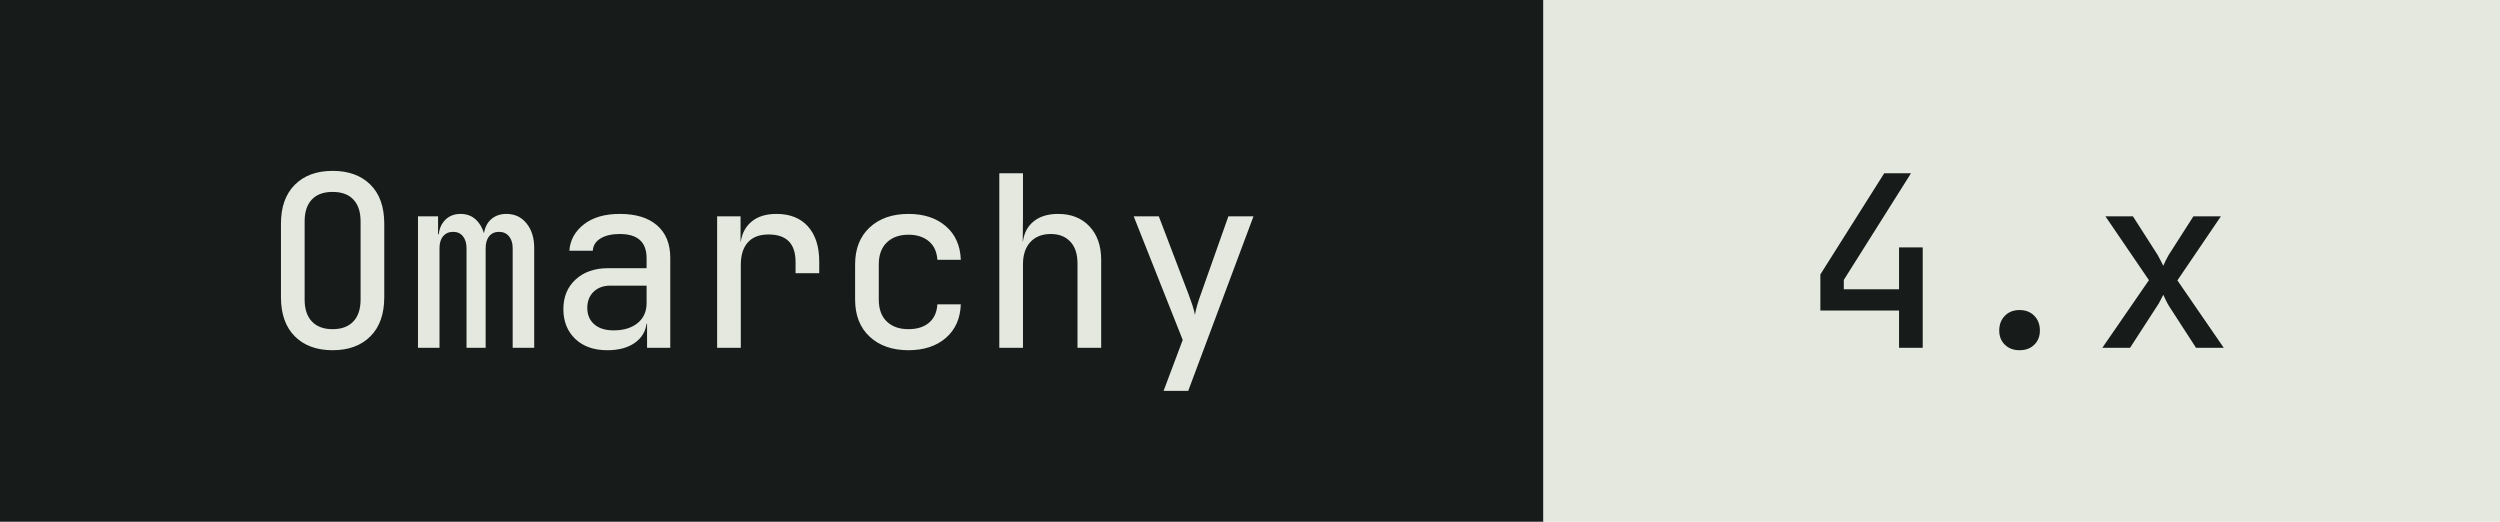
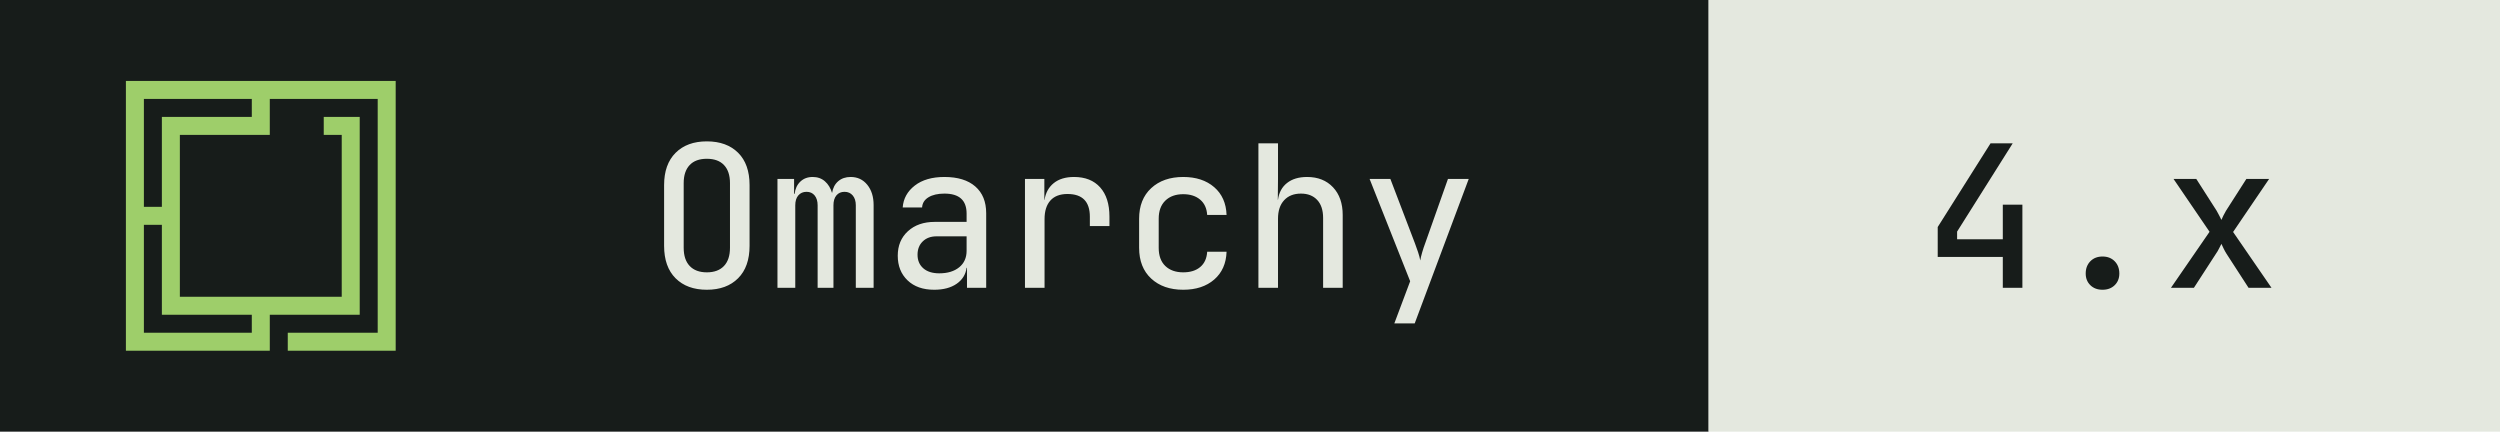
- <svg xmlns="http://www.w3.org/2000/svg" width="115" height="24" viewBox="0 0 115 24" role="img" aria-label="Supported Omarchy versions: 4.x">
-   <path fill="#171c1a" d="M0 0h71v24H0z" />
-   <path fill="#e4e8df" d="M71 0h44v24H71z" />
-   <path fill="#e4e8df" transform="translate(12 16) scale(0.011 -0.011)" d="M300 -10Q200 -10 142.0 48.0Q84 106 84 212V519Q84 624 142.0 682.0Q200 740 300 740Q400 740 458.0 682.5Q516 625 516 519V212Q516 106 458.0 48.0Q400 -10 300 -10ZM300 78Q356 78 386.5 110.0Q417 142 417 202V529Q417 588 387.0 620.0Q357 652 300 652Q243 652 213.0 620.0Q183 588 183 529V202Q183 142 213.5 110.0Q244 78 300 78ZM657 0V550H741V475H744Q748 513 772.5 536.5Q797 560 835 560Q872 560 897.0 538.0Q922 516 933 479Q939 517 964.0 538.5Q989 560 1027 560Q1079 560 1111.0 520.5Q1143 481 1143 418V0H1053V417Q1053 448 1037.5 466.5Q1022 485 996 485Q970 485 955.0 467.0Q940 449 940 417V0H860V417Q860 448 845.0 466.5Q830 485 804 485Q778 485 762.5 467.0Q747 449 747 417V0ZM1449 -10Q1364 -10 1314.5 37.5Q1265 85 1265 162Q1265 239 1316.5 286.0Q1368 333 1452 333H1613V375Q1613 476 1501 476Q1451 476 1420.5 457.5Q1390 439 1388 406H1290Q1295 473 1351.0 516.5Q1407 560 1501 560Q1602 560 1657.0 512.0Q1712 464 1712 377V0H1615V101H1613Q1606 50 1562.5 20.0Q1519 -10 1449 -10ZM1475 73Q1538 73 1575.5 103.5Q1613 134 1613 187V260H1461Q1418 260 1391.5 234.5Q1365 209 1365 167Q1365 124 1394.0 98.5Q1423 73 1475 73ZM1908 0V550H2006V444H2007Q2015 498 2053.5 529.0Q2092 560 2156 560Q2241 560 2288.0 507.5Q2335 455 2335 360V312H2236V359Q2236 474 2123 474Q2066 474 2036.5 441.0Q2007 408 2007 347V0ZM2708 -10Q2607 -10 2546.0 46.5Q2485 103 2485 202V349Q2485 447 2546.0 503.5Q2607 560 2708 560Q2805 560 2864.5 508.5Q2924 457 2927 368H2829Q2826 418 2793.5 445.5Q2761 473 2708 473Q2651 473 2617.5 440.5Q2584 408 2584 349V202Q2584 142 2617.5 110.0Q2651 78 2708 78Q2762 78 2794.0 105.0Q2826 132 2829 182H2927Q2924 93 2864.5 41.5Q2805 -10 2708 -10ZM3088 0V730H3187V550L3186 445H3187Q3194 499 3232.5 529.5Q3271 560 3334 560Q3416 560 3465.0 508.0Q3514 456 3514 368V0H3415V353Q3415 412 3385.0 444.0Q3355 476 3303 476Q3249 476 3218.0 442.5Q3187 409 3187 349V0ZM3775 -180 3855 33 3650 550H3755L3879 225Q3887 204 3895.0 180.0Q3903 156 3906 138Q3909 156 3916.0 180.0Q3923 204 3931 225L4046 550H4151L3878 -180Z" />
-   <path fill="#171c1a" transform="translate(83 16) scale(0.011 -0.011)" d="M396 0V156H67V307L334 730H446L165 284V245H396V420H495V0ZM900 -10Q862 -10 838.5 13.0Q815 36 815 72Q815 110 838.5 134.0Q862 158 900 158Q938 158 961.5 134.0Q985 110 985 72Q985 36 961.5 13.0Q938 -10 900 -10ZM1246 0 1441 283 1259 550H1374L1477 389Q1484 377 1490.5 364.0Q1497 351 1501 343Q1504 351 1510.5 364.0Q1517 377 1524 389L1627 550H1742L1560 282L1754 0H1638L1526 173Q1519 184 1512.0 198.5Q1505 213 1501 222Q1496 213 1489.0 198.5Q1482 184 1474 173L1362 0Z" />
+ <svg xmlns="http://www.w3.org/2000/svg" width="139" height="24" viewBox="0 0 139 24" role="img" aria-label="Supported Omarchy versions: 4.x">
+   <path fill="#171c1a" d="M0 0h95v24H0z" />
+   <path fill="#e4e8df" d="M95 0h44v24H95z" />
+   <g transform="translate(7 4.5) scale(0.0125)">
+     <path clip-rule="evenodd" d="m1200 1200h-480v-80h400v-1040h-479.996v160h-400v720h720v-720h-80v-80h159.996v880h-400v160h-640v-1200h1200zm-1120-80h480v-80h-400l.004-400h-80.004zm0-560h80.004v-400h400v-80h-480.004z" fill="#9ece6a" fill-rule="evenodd" />
+   </g>
+   <path fill="#e4e8df" transform="translate(36 16) scale(0.011 -0.011)" d="M300 -10Q200 -10 142.0 48.0Q84 106 84 212V519Q84 624 142.0 682.0Q200 740 300 740Q400 740 458.0 682.5Q516 625 516 519V212Q516 106 458.0 48.0Q400 -10 300 -10ZM300 78Q356 78 386.5 110.0Q417 142 417 202V529Q417 588 387.0 620.0Q357 652 300 652Q243 652 213.0 620.0Q183 588 183 529V202Q183 142 213.5 110.0Q244 78 300 78ZM657 0V550H741V475H744Q748 513 772.5 536.5Q797 560 835 560Q872 560 897.0 538.0Q922 516 933 479Q939 517 964.0 538.5Q989 560 1027 560Q1079 560 1111.0 520.5Q1143 481 1143 418V0H1053V417Q1053 448 1037.5 466.5Q1022 485 996 485Q970 485 955.0 467.0Q940 449 940 417V0H860V417Q860 448 845.0 466.5Q830 485 804 485Q778 485 762.5 467.0Q747 449 747 417V0ZM1449 -10Q1364 -10 1314.5 37.5Q1265 85 1265 162Q1265 239 1316.5 286.0Q1368 333 1452 333H1613V375Q1613 476 1501 476Q1451 476 1420.5 457.5Q1390 439 1388 406H1290Q1295 473 1351.0 516.5Q1407 560 1501 560Q1602 560 1657.0 512.0Q1712 464 1712 377V0H1615V101H1613Q1606 50 1562.5 20.0Q1519 -10 1449 -10ZM1475 73Q1538 73 1575.5 103.5Q1613 134 1613 187V260H1461Q1418 260 1391.5 234.5Q1365 209 1365 167Q1365 124 1394.0 98.5Q1423 73 1475 73ZM1908 0V550H2006V444H2007Q2015 498 2053.5 529.0Q2092 560 2156 560Q2241 560 2288.0 507.5Q2335 455 2335 360V312H2236V359Q2236 474 2123 474Q2066 474 2036.5 441.0Q2007 408 2007 347V0ZM2708 -10Q2607 -10 2546.0 46.5Q2485 103 2485 202V349Q2485 447 2546.0 503.5Q2607 560 2708 560Q2805 560 2864.5 508.5Q2924 457 2927 368H2829Q2826 418 2793.5 445.5Q2761 473 2708 473Q2651 473 2617.5 440.5Q2584 408 2584 349V202Q2584 142 2617.5 110.0Q2651 78 2708 78Q2762 78 2794.0 105.0Q2826 132 2829 182H2927Q2924 93 2864.5 41.5Q2805 -10 2708 -10ZM3088 0V730H3187V550L3186 445H3187Q3194 499 3232.5 529.5Q3271 560 3334 560Q3416 560 3465.0 508.0Q3514 456 3514 368V0H3415V353Q3415 412 3385.0 444.0Q3355 476 3303 476Q3249 476 3218.0 442.5Q3187 409 3187 349V0ZM3775 -180 3855 33 3650 550H3755L3879 225Q3887 204 3895.0 180.0Q3903 156 3906 138Q3909 156 3916.0 180.0Q3923 204 3931 225L4046 550H4151L3878 -180Z" />
+   <path fill="#171c1a" transform="translate(107 16) scale(0.011 -0.011)" d="M396 0V156H67V307L334 730H446L165 284V245H396V420H495V0ZM900 -10Q862 -10 838.5 13.0Q815 36 815 72Q815 110 838.5 134.0Q862 158 900 158Q938 158 961.5 134.0Q985 110 985 72Q985 36 961.5 13.0Q938 -10 900 -10ZM1246 0 1441 283 1259 550H1374L1477 389Q1484 377 1490.5 364.0Q1497 351 1501 343Q1504 351 1510.5 364.0Q1517 377 1524 389L1627 550H1742L1560 282L1754 0H1638L1526 173Q1519 184 1512.0 198.5Q1505 213 1501 222Q1496 213 1489.0 198.5Q1482 184 1474 173L1362 0Z" />
</svg>
